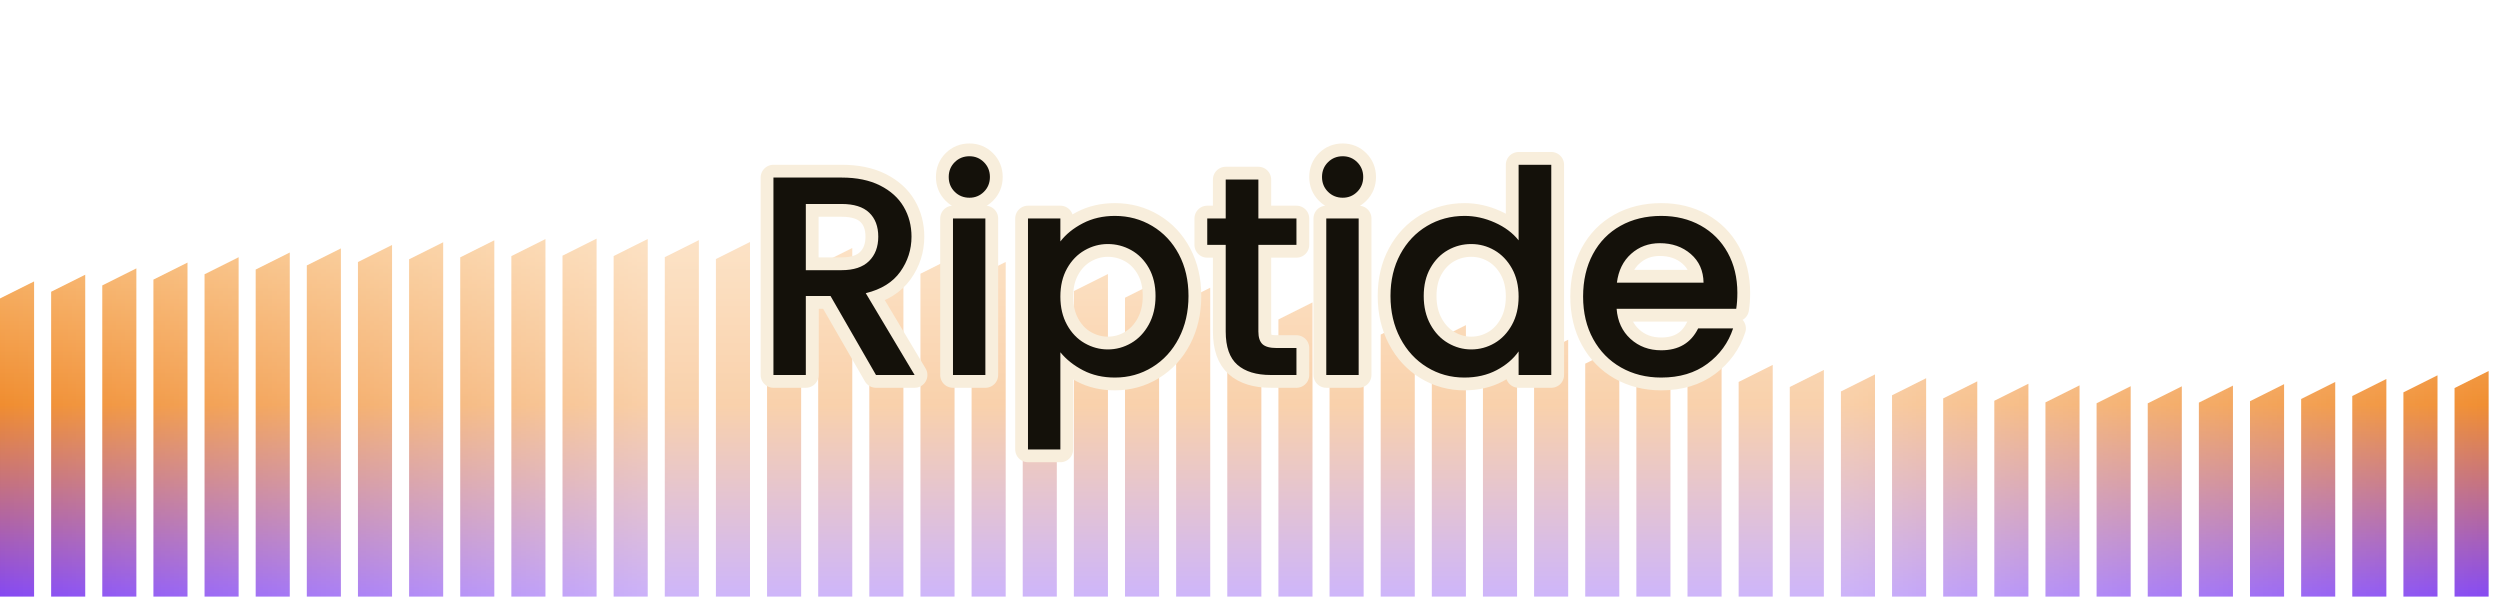
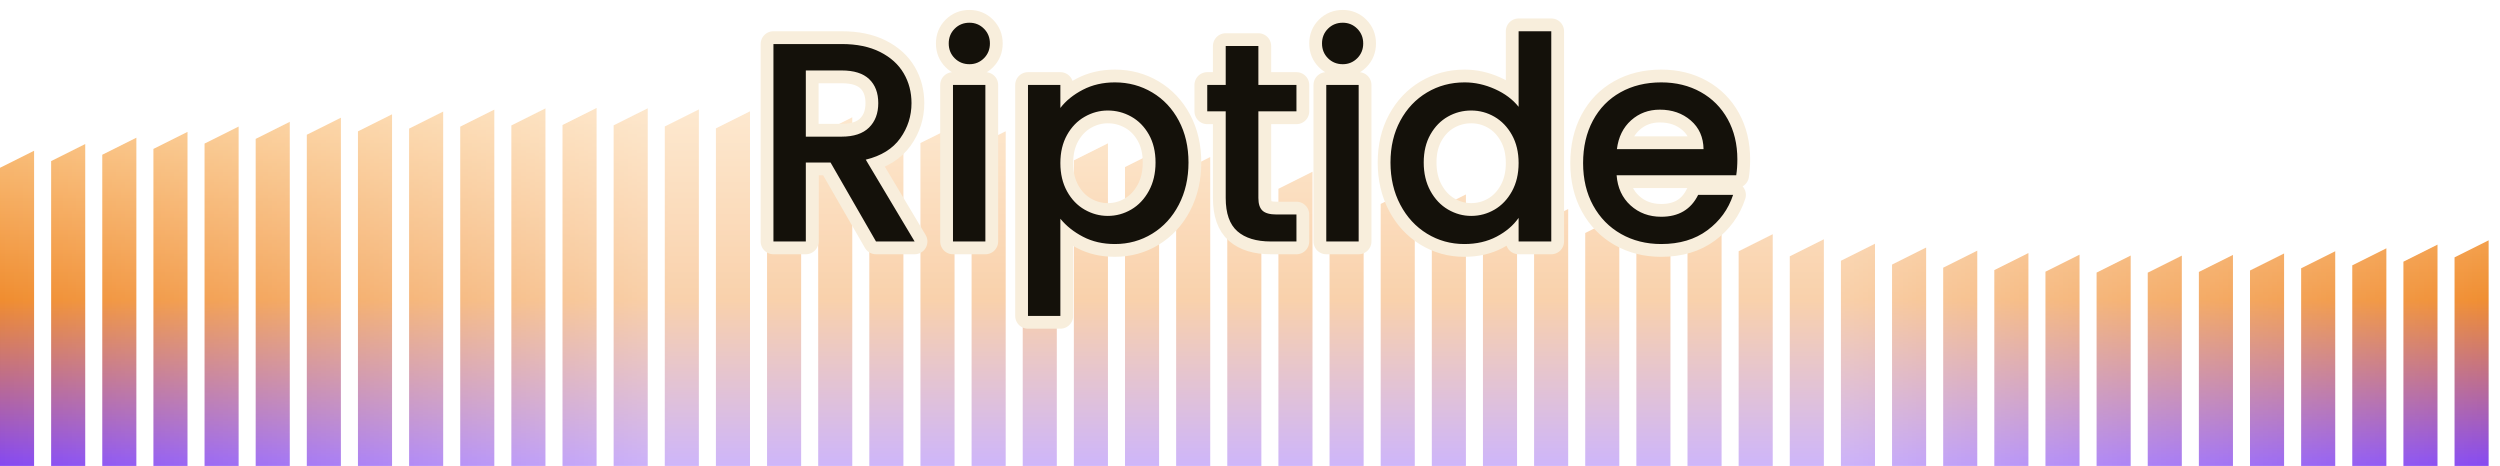
- <svg xmlns="http://www.w3.org/2000/svg" width="880" height="210" viewBox="0 0 880 210" role="img" aria-label="Riptide">
+ <svg xmlns="http://www.w3.org/2000/svg" width="880" height="164" viewBox="0 0 880 164" role="img" aria-label="Riptide">
  <defs>
-     <linearGradient id="g" gradientUnits="userSpaceOnUse" x1="0" y1="60" x2="0" y2="210">
+     <linearGradient id="g" gradientUnits="userSpaceOnUse" x1="0" y1="34" x2="0" y2="164">
      <stop offset="0" stop-color="#FBCB8E" />
      <stop offset=".55" stop-color="#F08C2E" />
      <stop offset="1" stop-color="#8447F2" />
    </linearGradient>
    <linearGradient id="gb" x1="0" y1="0" x2="0" y2="1">
      <stop offset="0" stop-color="#FBCB8E" />
      <stop offset=".52" stop-color="#F08C2E" />
      <stop offset="1" stop-color="#8447F2" />
    </linearGradient>
    <linearGradient id="ig" gradientUnits="userSpaceOnUse" x1="0" y1="6" x2="0" y2="58">
      <stop offset="0" stop-color="#FBCB8E" />
      <stop offset=".52" stop-color="#F08C2E" />
      <stop offset="1" stop-color="#8447F2" />
    </linearGradient>
  </defs>
  <style>.t{fill:#14110A;stroke:#F8EEDC;paint-order:stroke;stroke-linejoin:round}@media (prefers-color-scheme:dark){.t{fill:#F8EEDC;stroke:#14110A}}</style>
  <linearGradient id="fade" x1="0" x2="1">
    <stop offset="0" stop-color="#fff" />
    <stop offset="0.27" stop-color="#fff" stop-opacity=".4" />
    <stop offset="0.73" stop-color="#fff" stop-opacity=".4" />
    <stop offset="1" stop-color="#fff" />
  </linearGradient>
  <mask id="m">
-     <rect width="880" height="210" fill="url(#fade)" />
+     <rect width="880" height="164" fill="url(#fade)" />
  </mask>
  <g mask="url(#m)">
    <g>
      <animateTransform attributeName="transform" type="translate" values="0 0;0 52;0 0" keyTimes="0;.5;1" calcMode="spline" keySplines=".42 0 .58 1;.42 0 .58 1" dur="5.2s" begin="-5.2s" repeatCount="indefinite" />
-       <path fill="url(#g)" d="M0 105.06L12 99.06V290H0Z">
+       <path fill="url(#g)" d="M0 59.06L12 53.06V244H0Z">
        <animateTransform attributeName="transform" type="translate" values="0 0;0 24;0 0" keyTimes="0;.5;1" calcMode="spline" keySplines=".42 0 .58 1;.42 0 .58 1" dur="2.9s" begin="-1.89s" repeatCount="indefinite" />
      </path>
    </g>
    <g>
      <animateTransform attributeName="transform" type="translate" values="0 0;0 52;0 0" keyTimes="0;.5;1" calcMode="spline" keySplines=".42 0 .58 1;.42 0 .58 1" dur="5.2s" begin="-5.06s" repeatCount="indefinite" />
-       <path fill="url(#g)" d="M18 102.7L30 96.7V290H18Z">
+       <path fill="url(#g)" d="M18 56.7L30 50.7V244H18Z">
        <animateTransform attributeName="transform" type="translate" values="0 0;0 24;0 0" keyTimes="0;.5;1" calcMode="spline" keySplines=".42 0 .58 1;.42 0 .58 1" dur="2.9s" begin="-1.7s" repeatCount="indefinite" />
      </path>
    </g>
    <g>
      <animateTransform attributeName="transform" type="translate" values="0 0;0 52;0 0" keyTimes="0;.5;1" calcMode="spline" keySplines=".42 0 .58 1;.42 0 .58 1" dur="5.2s" begin="-4.92s" repeatCount="indefinite" />
-       <path fill="url(#g)" d="M36 100.47L48 94.47V290H36Z">
+       <path fill="url(#g)" d="M36 54.47L48 48.47V244H36Z">
        <animateTransform attributeName="transform" type="translate" values="0 0;0 24;0 0" keyTimes="0;.5;1" calcMode="spline" keySplines=".42 0 .58 1;.42 0 .58 1" dur="2.9s" begin="-1.52s" repeatCount="indefinite" />
      </path>
    </g>
    <g>
      <animateTransform attributeName="transform" type="translate" values="0 0;0 52;0 0" keyTimes="0;.5;1" calcMode="spline" keySplines=".42 0 .58 1;.42 0 .58 1" dur="5.2s" begin="-4.79s" repeatCount="indefinite" />
-       <path fill="url(#g)" d="M54 98.42L66 92.42V290H54Z">
+       <path fill="url(#g)" d="M54 52.42L66 46.42V244H54Z">
        <animateTransform attributeName="transform" type="translate" values="0 0;0 24;0 0" keyTimes="0;.5;1" calcMode="spline" keySplines=".42 0 .58 1;.42 0 .58 1" dur="2.9s" begin="-1.33s" repeatCount="indefinite" />
      </path>
    </g>
    <g>
      <animateTransform attributeName="transform" type="translate" values="0 0;0 52;0 0" keyTimes="0;.5;1" calcMode="spline" keySplines=".42 0 .58 1;.42 0 .58 1" dur="5.2s" begin="-4.65s" repeatCount="indefinite" />
-       <path fill="url(#g)" d="M72 96.54L84 90.54V290H72Z">
+       <path fill="url(#g)" d="M72 50.54L84 44.54V244H72Z">
        <animateTransform attributeName="transform" type="translate" values="0 0;0 24;0 0" keyTimes="0;.5;1" calcMode="spline" keySplines=".42 0 .58 1;.42 0 .58 1" dur="2.9s" begin="-1.15s" repeatCount="indefinite" />
      </path>
    </g>
    <g>
      <animateTransform attributeName="transform" type="translate" values="0 0;0 52;0 0" keyTimes="0;.5;1" calcMode="spline" keySplines=".42 0 .58 1;.42 0 .58 1" dur="5.2s" begin="-4.51s" repeatCount="indefinite" />
-       <path fill="url(#g)" d="M90 94.88L102 88.88V290H90Z">
+       <path fill="url(#g)" d="M90 48.88L102 42.88V244H90Z">
        <animateTransform attributeName="transform" type="translate" values="0 0;0 24;0 0" keyTimes="0;.5;1" calcMode="spline" keySplines=".42 0 .58 1;.42 0 .58 1" dur="2.9s" begin="-0.97s" repeatCount="indefinite" />
      </path>
    </g>
    <g>
      <animateTransform attributeName="transform" type="translate" values="0 0;0 52;0 0" keyTimes="0;.5;1" calcMode="spline" keySplines=".42 0 .58 1;.42 0 .58 1" dur="5.2s" begin="-4.37s" repeatCount="indefinite" />
-       <path fill="url(#g)" d="M108 93.43L120 87.43V290H108Z">
+       <path fill="url(#g)" d="M108 47.43L120 41.43V244H108Z">
        <animateTransform attributeName="transform" type="translate" values="0 0;0 24;0 0" keyTimes="0;.5;1" calcMode="spline" keySplines=".42 0 .58 1;.42 0 .58 1" dur="2.9s" begin="-0.78s" repeatCount="indefinite" />
      </path>
    </g>
    <g>
      <animateTransform attributeName="transform" type="translate" values="0 0;0 52;0 0" keyTimes="0;.5;1" calcMode="spline" keySplines=".42 0 .58 1;.42 0 .58 1" dur="5.2s" begin="-4.23s" repeatCount="indefinite" />
-       <path fill="url(#g)" d="M126 92.23L138 86.23V290H126Z">
+       <path fill="url(#g)" d="M126 46.23L138 40.23V244H126Z">
        <animateTransform attributeName="transform" type="translate" values="0 0;0 24;0 0" keyTimes="0;.5;1" calcMode="spline" keySplines=".42 0 .58 1;.42 0 .58 1" dur="2.9s" begin="-0.6s" repeatCount="indefinite" />
      </path>
    </g>
    <g>
      <animateTransform attributeName="transform" type="translate" values="0 0;0 52;0 0" keyTimes="0;.5;1" calcMode="spline" keySplines=".42 0 .58 1;.42 0 .58 1" dur="5.2s" begin="-4.09s" repeatCount="indefinite" />
-       <path fill="url(#g)" d="M144 91.27L156 85.27V290H144Z">
+       <path fill="url(#g)" d="M144 45.27L156 39.27V244H144Z">
        <animateTransform attributeName="transform" type="translate" values="0 0;0 24;0 0" keyTimes="0;.5;1" calcMode="spline" keySplines=".42 0 .58 1;.42 0 .58 1" dur="2.9s" begin="-0.41s" repeatCount="indefinite" />
      </path>
    </g>
    <g>
      <animateTransform attributeName="transform" type="translate" values="0 0;0 52;0 0" keyTimes="0;.5;1" calcMode="spline" keySplines=".42 0 .58 1;.42 0 .58 1" dur="5.2s" begin="-3.96s" repeatCount="indefinite" />
-       <path fill="url(#g)" d="M162 90.58L174 84.58V290H162Z">
+       <path fill="url(#g)" d="M162 44.58L174 38.58V244H162Z">
        <animateTransform attributeName="transform" type="translate" values="0 0;0 24;0 0" keyTimes="0;.5;1" calcMode="spline" keySplines=".42 0 .58 1;.42 0 .58 1" dur="2.9s" begin="-0.23s" repeatCount="indefinite" />
      </path>
    </g>
    <g>
      <animateTransform attributeName="transform" type="translate" values="0 0;0 52;0 0" keyTimes="0;.5;1" calcMode="spline" keySplines=".42 0 .58 1;.42 0 .58 1" dur="5.2s" begin="-3.82s" repeatCount="indefinite" />
-       <path fill="url(#g)" d="M180 90.15L192 84.15V290H180Z">
+       <path fill="url(#g)" d="M180 44.15L192 38.15V244H180Z">
        <animateTransform attributeName="transform" type="translate" values="0 0;0 24;0 0" keyTimes="0;.5;1" calcMode="spline" keySplines=".42 0 .58 1;.42 0 .58 1" dur="2.9s" begin="-0.05s" repeatCount="indefinite" />
      </path>
    </g>
    <g>
      <animateTransform attributeName="transform" type="translate" values="0 0;0 52;0 0" keyTimes="0;.5;1" calcMode="spline" keySplines=".42 0 .58 1;.42 0 .58 1" dur="5.2s" begin="-3.68s" repeatCount="indefinite" />
-       <path fill="url(#g)" d="M198 90L210 84V290H198Z">
+       <path fill="url(#g)" d="M198 44L210 38V244H198Z">
        <animateTransform attributeName="transform" type="translate" values="0 0;0 24;0 0" keyTimes="0;.5;1" calcMode="spline" keySplines=".42 0 .58 1;.42 0 .58 1" dur="2.9s" begin="-2.76s" repeatCount="indefinite" />
      </path>
    </g>
    <g>
      <animateTransform attributeName="transform" type="translate" values="0 0;0 52;0 0" keyTimes="0;.5;1" calcMode="spline" keySplines=".42 0 .58 1;.42 0 .58 1" dur="5.2s" begin="-3.54s" repeatCount="indefinite" />
-       <path fill="url(#g)" d="M216 90.12L228 84.12V290H216Z">
+       <path fill="url(#g)" d="M216 44.12L228 38.12V244H216Z">
        <animateTransform attributeName="transform" type="translate" values="0 0;0 24;0 0" keyTimes="0;.5;1" calcMode="spline" keySplines=".42 0 .58 1;.42 0 .58 1" dur="2.9s" begin="-2.58s" repeatCount="indefinite" />
      </path>
    </g>
    <g>
      <animateTransform attributeName="transform" type="translate" values="0 0;0 52;0 0" keyTimes="0;.5;1" calcMode="spline" keySplines=".42 0 .58 1;.42 0 .58 1" dur="5.2s" begin="-3.4s" repeatCount="indefinite" />
-       <path fill="url(#g)" d="M234 90.52L246 84.52V290H234Z">
+       <path fill="url(#g)" d="M234 44.52L246 38.52V244H234Z">
        <animateTransform attributeName="transform" type="translate" values="0 0;0 24;0 0" keyTimes="0;.5;1" calcMode="spline" keySplines=".42 0 .58 1;.42 0 .58 1" dur="2.9s" begin="-2.39s" repeatCount="indefinite" />
      </path>
    </g>
    <g>
      <animateTransform attributeName="transform" type="translate" values="0 0;0 52;0 0" keyTimes="0;.5;1" calcMode="spline" keySplines=".42 0 .58 1;.42 0 .58 1" dur="5.2s" begin="-3.26s" repeatCount="indefinite" />
-       <path fill="url(#g)" d="M252 91.18L264 85.18V290H252Z">
+       <path fill="url(#g)" d="M252 45.18L264 39.18V244H252Z">
        <animateTransform attributeName="transform" type="translate" values="0 0;0 24;0 0" keyTimes="0;.5;1" calcMode="spline" keySplines=".42 0 .58 1;.42 0 .58 1" dur="2.9s" begin="-2.21s" repeatCount="indefinite" />
      </path>
    </g>
    <g>
      <animateTransform attributeName="transform" type="translate" values="0 0;0 52;0 0" keyTimes="0;.5;1" calcMode="spline" keySplines=".42 0 .58 1;.42 0 .58 1" dur="5.2s" begin="-3.13s" repeatCount="indefinite" />
-       <path fill="url(#g)" d="M270 92.11L282 86.11V290H270Z">
+       <path fill="url(#g)" d="M270 46.11L282 40.11V244H270Z">
        <animateTransform attributeName="transform" type="translate" values="0 0;0 24;0 0" keyTimes="0;.5;1" calcMode="spline" keySplines=".42 0 .58 1;.42 0 .58 1" dur="2.9s" begin="-2.03s" repeatCount="indefinite" />
      </path>
    </g>
    <g>
      <animateTransform attributeName="transform" type="translate" values="0 0;0 52;0 0" keyTimes="0;.5;1" calcMode="spline" keySplines=".42 0 .58 1;.42 0 .58 1" dur="5.2s" begin="-2.99s" repeatCount="indefinite" />
-       <path fill="url(#g)" d="M288 93.29L300 87.29V290H288Z">
+       <path fill="url(#g)" d="M288 47.29L300 41.29V244H288Z">
        <animateTransform attributeName="transform" type="translate" values="0 0;0 24;0 0" keyTimes="0;.5;1" calcMode="spline" keySplines=".42 0 .58 1;.42 0 .58 1" dur="2.9s" begin="-1.84s" repeatCount="indefinite" />
      </path>
    </g>
    <g>
      <animateTransform attributeName="transform" type="translate" values="0 0;0 52;0 0" keyTimes="0;.5;1" calcMode="spline" keySplines=".42 0 .58 1;.42 0 .58 1" dur="5.2s" begin="-2.85s" repeatCount="indefinite" />
-       <path fill="url(#g)" d="M306 94.71L318 88.71V290H306Z">
+       <path fill="url(#g)" d="M306 48.71L318 42.71V244H306Z">
        <animateTransform attributeName="transform" type="translate" values="0 0;0 24;0 0" keyTimes="0;.5;1" calcMode="spline" keySplines=".42 0 .58 1;.42 0 .58 1" dur="2.9s" begin="-1.66s" repeatCount="indefinite" />
      </path>
    </g>
    <g>
      <animateTransform attributeName="transform" type="translate" values="0 0;0 52;0 0" keyTimes="0;.5;1" calcMode="spline" keySplines=".42 0 .58 1;.42 0 .58 1" dur="5.2s" begin="-2.71s" repeatCount="indefinite" />
-       <path fill="url(#g)" d="M324 96.35L336 90.35V290H324Z">
+       <path fill="url(#g)" d="M324 50.35L336 44.35V244H324Z">
        <animateTransform attributeName="transform" type="translate" values="0 0;0 24;0 0" keyTimes="0;.5;1" calcMode="spline" keySplines=".42 0 .58 1;.42 0 .58 1" dur="2.9s" begin="-1.48s" repeatCount="indefinite" />
      </path>
    </g>
    <g>
      <animateTransform attributeName="transform" type="translate" values="0 0;0 52;0 0" keyTimes="0;.5;1" calcMode="spline" keySplines=".42 0 .58 1;.42 0 .58 1" dur="5.2s" begin="-2.57s" repeatCount="indefinite" />
-       <path fill="url(#g)" d="M342 98.2L354 92.2V290H342Z">
+       <path fill="url(#g)" d="M342 52.2L354 46.2V244H342Z">
        <animateTransform attributeName="transform" type="translate" values="0 0;0 24;0 0" keyTimes="0;.5;1" calcMode="spline" keySplines=".42 0 .58 1;.42 0 .58 1" dur="2.9s" begin="-1.29s" repeatCount="indefinite" />
      </path>
    </g>
    <g>
      <animateTransform attributeName="transform" type="translate" values="0 0;0 52;0 0" keyTimes="0;.5;1" calcMode="spline" keySplines=".42 0 .58 1;.42 0 .58 1" dur="5.2s" begin="-2.43s" repeatCount="indefinite" />
-       <path fill="url(#g)" d="M360 100.24L372 94.24V290H360Z">
+       <path fill="url(#g)" d="M360 54.24L372 48.24V244H360Z">
        <animateTransform attributeName="transform" type="translate" values="0 0;0 24;0 0" keyTimes="0;.5;1" calcMode="spline" keySplines=".42 0 .58 1;.42 0 .58 1" dur="2.9s" begin="-1.11s" repeatCount="indefinite" />
      </path>
    </g>
    <g>
      <animateTransform attributeName="transform" type="translate" values="0 0;0 52;0 0" keyTimes="0;.5;1" calcMode="spline" keySplines=".42 0 .58 1;.42 0 .58 1" dur="5.2s" begin="-2.3s" repeatCount="indefinite" />
-       <path fill="url(#g)" d="M378 102.45L390 96.45V290H378Z">
+       <path fill="url(#g)" d="M378 56.45L390 50.45V244H378Z">
        <animateTransform attributeName="transform" type="translate" values="0 0;0 24;0 0" keyTimes="0;.5;1" calcMode="spline" keySplines=".42 0 .58 1;.42 0 .58 1" dur="2.9s" begin="-0.92s" repeatCount="indefinite" />
      </path>
    </g>
    <g>
      <animateTransform attributeName="transform" type="translate" values="0 0;0 52;0 0" keyTimes="0;.5;1" calcMode="spline" keySplines=".42 0 .58 1;.42 0 .58 1" dur="5.2s" begin="-2.16s" repeatCount="indefinite" />
-       <path fill="url(#g)" d="M396 104.8L408 98.8V290H396Z">
+       <path fill="url(#g)" d="M396 58.8L408 52.8V244H396Z">
        <animateTransform attributeName="transform" type="translate" values="0 0;0 24;0 0" keyTimes="0;.5;1" calcMode="spline" keySplines=".42 0 .58 1;.42 0 .58 1" dur="2.9s" begin="-0.74s" repeatCount="indefinite" />
      </path>
    </g>
    <g>
      <animateTransform attributeName="transform" type="translate" values="0 0;0 52;0 0" keyTimes="0;.5;1" calcMode="spline" keySplines=".42 0 .58 1;.42 0 .58 1" dur="5.2s" begin="-2.02s" repeatCount="indefinite" />
-       <path fill="url(#g)" d="M414 107.27L426 101.27V290H414Z">
+       <path fill="url(#g)" d="M414 61.27L426 55.27V244H414Z">
        <animateTransform attributeName="transform" type="translate" values="0 0;0 24;0 0" keyTimes="0;.5;1" calcMode="spline" keySplines=".42 0 .58 1;.42 0 .58 1" dur="2.9s" begin="-0.56s" repeatCount="indefinite" />
      </path>
    </g>
    <g>
      <animateTransform attributeName="transform" type="translate" values="0 0;0 52;0 0" keyTimes="0;.5;1" calcMode="spline" keySplines=".42 0 .58 1;.42 0 .58 1" dur="5.2s" begin="-1.88s" repeatCount="indefinite" />
-       <path fill="url(#g)" d="M432 109.83L444 103.83V290H432Z">
+       <path fill="url(#g)" d="M432 63.83L444 57.83V244H432Z">
        <animateTransform attributeName="transform" type="translate" values="0 0;0 24;0 0" keyTimes="0;.5;1" calcMode="spline" keySplines=".42 0 .58 1;.42 0 .58 1" dur="2.9s" begin="-0.37s" repeatCount="indefinite" />
      </path>
    </g>
    <g>
      <animateTransform attributeName="transform" type="translate" values="0 0;0 52;0 0" keyTimes="0;.5;1" calcMode="spline" keySplines=".42 0 .58 1;.42 0 .58 1" dur="5.2s" begin="-1.74s" repeatCount="indefinite" />
-       <path fill="url(#g)" d="M450 112.45L462 106.45V290H450Z">
+       <path fill="url(#g)" d="M450 66.45L462 60.45V244H450Z">
        <animateTransform attributeName="transform" type="translate" values="0 0;0 24;0 0" keyTimes="0;.5;1" calcMode="spline" keySplines=".42 0 .58 1;.42 0 .58 1" dur="2.9s" begin="-0.19s" repeatCount="indefinite" />
      </path>
    </g>
    <g>
      <animateTransform attributeName="transform" type="translate" values="0 0;0 52;0 0" keyTimes="0;.5;1" calcMode="spline" keySplines=".42 0 .58 1;.42 0 .58 1" dur="5.2s" begin="-1.6s" repeatCount="indefinite" />
-       <path fill="url(#g)" d="M468 115.11L480 109.11V290H468Z">
+       <path fill="url(#g)" d="M468 69.11L480 63.11V244H468Z">
        <animateTransform attributeName="transform" type="translate" values="0 0;0 24;0 0" keyTimes="0;.5;1" calcMode="spline" keySplines=".42 0 .58 1;.42 0 .58 1" dur="2.9s" begin="-0s" repeatCount="indefinite" />
      </path>
    </g>
    <g>
      <animateTransform attributeName="transform" type="translate" values="0 0;0 52;0 0" keyTimes="0;.5;1" calcMode="spline" keySplines=".42 0 .58 1;.42 0 .58 1" dur="5.2s" begin="-1.47s" repeatCount="indefinite" />
-       <path fill="url(#g)" d="M486 117.78L498 111.78V290H486Z">
+       <path fill="url(#g)" d="M486 71.78L498 65.78V244H486Z">
        <animateTransform attributeName="transform" type="translate" values="0 0;0 24;0 0" keyTimes="0;.5;1" calcMode="spline" keySplines=".42 0 .58 1;.42 0 .58 1" dur="2.9s" begin="-2.72s" repeatCount="indefinite" />
      </path>
    </g>
    <g>
      <animateTransform attributeName="transform" type="translate" values="0 0;0 52;0 0" keyTimes="0;.5;1" calcMode="spline" keySplines=".42 0 .58 1;.42 0 .58 1" dur="5.2s" begin="-1.33s" repeatCount="indefinite" />
-       <path fill="url(#g)" d="M504 120.44L516 114.44V290H504Z">
+       <path fill="url(#g)" d="M504 74.44L516 68.44V244H504Z">
        <animateTransform attributeName="transform" type="translate" values="0 0;0 24;0 0" keyTimes="0;.5;1" calcMode="spline" keySplines=".42 0 .58 1;.42 0 .58 1" dur="2.9s" begin="-2.54s" repeatCount="indefinite" />
      </path>
    </g>
    <g>
      <animateTransform attributeName="transform" type="translate" values="0 0;0 52;0 0" keyTimes="0;.5;1" calcMode="spline" keySplines=".42 0 .58 1;.42 0 .58 1" dur="5.2s" begin="-1.19s" repeatCount="indefinite" />
-       <path fill="url(#g)" d="M522 123.04L534 117.04V290H522Z">
+       <path fill="url(#g)" d="M522 77.04L534 71.04V244H522Z">
        <animateTransform attributeName="transform" type="translate" values="0 0;0 24;0 0" keyTimes="0;.5;1" calcMode="spline" keySplines=".42 0 .58 1;.42 0 .58 1" dur="2.9s" begin="-2.35s" repeatCount="indefinite" />
      </path>
    </g>
    <g>
      <animateTransform attributeName="transform" type="translate" values="0 0;0 52;0 0" keyTimes="0;.5;1" calcMode="spline" keySplines=".42 0 .58 1;.42 0 .58 1" dur="5.2s" begin="-1.05s" repeatCount="indefinite" />
-       <path fill="url(#g)" d="M540 125.58L552 119.58V290H540Z">
+       <path fill="url(#g)" d="M540 79.58L552 73.58V244H540Z">
        <animateTransform attributeName="transform" type="translate" values="0 0;0 24;0 0" keyTimes="0;.5;1" calcMode="spline" keySplines=".42 0 .58 1;.42 0 .58 1" dur="2.9s" begin="-2.17s" repeatCount="indefinite" />
      </path>
    </g>
    <g>
      <animateTransform attributeName="transform" type="translate" values="0 0;0 52;0 0" keyTimes="0;.5;1" calcMode="spline" keySplines=".42 0 .58 1;.42 0 .58 1" dur="5.2s" begin="-0.91s" repeatCount="indefinite" />
-       <path fill="url(#g)" d="M558 128.01L570 122.01V290H558Z">
+       <path fill="url(#g)" d="M558 82.01L570 76.01V244H558Z">
        <animateTransform attributeName="transform" type="translate" values="0 0;0 24;0 0" keyTimes="0;.5;1" calcMode="spline" keySplines=".42 0 .58 1;.42 0 .58 1" dur="2.9s" begin="-1.98s" repeatCount="indefinite" />
      </path>
    </g>
    <g>
      <animateTransform attributeName="transform" type="translate" values="0 0;0 52;0 0" keyTimes="0;.5;1" calcMode="spline" keySplines=".42 0 .58 1;.42 0 .58 1" dur="5.2s" begin="-0.78s" repeatCount="indefinite" />
-       <path fill="url(#g)" d="M576 130.31L588 124.31V290H576Z">
+       <path fill="url(#g)" d="M576 84.31L588 78.31V244H576Z">
        <animateTransform attributeName="transform" type="translate" values="0 0;0 24;0 0" keyTimes="0;.5;1" calcMode="spline" keySplines=".42 0 .58 1;.42 0 .58 1" dur="2.9s" begin="-1.8s" repeatCount="indefinite" />
      </path>
    </g>
    <g>
      <animateTransform attributeName="transform" type="translate" values="0 0;0 52;0 0" keyTimes="0;.5;1" calcMode="spline" keySplines=".42 0 .58 1;.42 0 .58 1" dur="5.2s" begin="-0.64s" repeatCount="indefinite" />
-       <path fill="url(#g)" d="M594 132.46L606 126.46V290H594Z">
+       <path fill="url(#g)" d="M594 86.46L606 80.46V244H594Z">
        <animateTransform attributeName="transform" type="translate" values="0 0;0 24;0 0" keyTimes="0;.5;1" calcMode="spline" keySplines=".42 0 .58 1;.42 0 .58 1" dur="2.9s" begin="-1.62s" repeatCount="indefinite" />
      </path>
    </g>
    <g>
      <animateTransform attributeName="transform" type="translate" values="0 0;0 52;0 0" keyTimes="0;.5;1" calcMode="spline" keySplines=".42 0 .58 1;.42 0 .58 1" dur="5.2s" begin="-0.5s" repeatCount="indefinite" />
-       <path fill="url(#g)" d="M612 134.44L624 128.44V290H612Z">
+       <path fill="url(#g)" d="M612 88.44L624 82.44V244H612Z">
        <animateTransform attributeName="transform" type="translate" values="0 0;0 24;0 0" keyTimes="0;.5;1" calcMode="spline" keySplines=".42 0 .58 1;.42 0 .58 1" dur="2.9s" begin="-1.43s" repeatCount="indefinite" />
      </path>
    </g>
    <g>
      <animateTransform attributeName="transform" type="translate" values="0 0;0 52;0 0" keyTimes="0;.5;1" calcMode="spline" keySplines=".42 0 .58 1;.42 0 .58 1" dur="5.2s" begin="-0.36s" repeatCount="indefinite" />
-       <path fill="url(#g)" d="M630 136.22L642 130.22V290H630Z">
+       <path fill="url(#g)" d="M630 90.22L642 84.22V244H630Z">
        <animateTransform attributeName="transform" type="translate" values="0 0;0 24;0 0" keyTimes="0;.5;1" calcMode="spline" keySplines=".42 0 .58 1;.42 0 .58 1" dur="2.9s" begin="-1.25s" repeatCount="indefinite" />
      </path>
    </g>
    <g>
      <animateTransform attributeName="transform" type="translate" values="0 0;0 52;0 0" keyTimes="0;.5;1" calcMode="spline" keySplines=".42 0 .58 1;.42 0 .58 1" dur="5.2s" begin="-0.22s" repeatCount="indefinite" />
-       <path fill="url(#g)" d="M648 137.79L660 131.79V290H648Z">
+       <path fill="url(#g)" d="M648 91.79L660 85.79V244H648Z">
        <animateTransform attributeName="transform" type="translate" values="0 0;0 24;0 0" keyTimes="0;.5;1" calcMode="spline" keySplines=".42 0 .58 1;.42 0 .58 1" dur="2.9s" begin="-1.07s" repeatCount="indefinite" />
      </path>
    </g>
    <g>
      <animateTransform attributeName="transform" type="translate" values="0 0;0 52;0 0" keyTimes="0;.5;1" calcMode="spline" keySplines=".42 0 .58 1;.42 0 .58 1" dur="5.2s" begin="-0.08s" repeatCount="indefinite" />
-       <path fill="url(#g)" d="M666 139.13L678 133.13V290H666Z">
+       <path fill="url(#g)" d="M666 93.13L678 87.13V244H666Z">
        <animateTransform attributeName="transform" type="translate" values="0 0;0 24;0 0" keyTimes="0;.5;1" calcMode="spline" keySplines=".42 0 .58 1;.42 0 .58 1" dur="2.9s" begin="-0.88s" repeatCount="indefinite" />
      </path>
    </g>
    <g>
      <animateTransform attributeName="transform" type="translate" values="0 0;0 52;0 0" keyTimes="0;.5;1" calcMode="spline" keySplines=".42 0 .58 1;.42 0 .58 1" dur="5.2s" begin="-5.15s" repeatCount="indefinite" />
-       <path fill="url(#g)" d="M684 140.23L696 134.23V290H684Z">
+       <path fill="url(#g)" d="M684 94.23L696 88.23V244H684Z">
        <animateTransform attributeName="transform" type="translate" values="0 0;0 24;0 0" keyTimes="0;.5;1" calcMode="spline" keySplines=".42 0 .58 1;.42 0 .58 1" dur="2.9s" begin="-0.7s" repeatCount="indefinite" />
      </path>
    </g>
    <g>
      <animateTransform attributeName="transform" type="translate" values="0 0;0 52;0 0" keyTimes="0;.5;1" calcMode="spline" keySplines=".42 0 .58 1;.42 0 .58 1" dur="5.2s" begin="-5.01s" repeatCount="indefinite" />
-       <path fill="url(#g)" d="M702 141.07L714 135.07V290H702Z">
+       <path fill="url(#g)" d="M702 95.07L714 89.07V244H702Z">
        <animateTransform attributeName="transform" type="translate" values="0 0;0 24;0 0" keyTimes="0;.5;1" calcMode="spline" keySplines=".42 0 .58 1;.42 0 .58 1" dur="2.9s" begin="-0.51s" repeatCount="indefinite" />
      </path>
    </g>
    <g>
      <animateTransform attributeName="transform" type="translate" values="0 0;0 52;0 0" keyTimes="0;.5;1" calcMode="spline" keySplines=".42 0 .58 1;.42 0 .58 1" dur="5.2s" begin="-4.87s" repeatCount="indefinite" />
-       <path fill="url(#g)" d="M720 141.64L732 135.64V290H720Z">
+       <path fill="url(#g)" d="M720 95.64L732 89.64V244H720Z">
        <animateTransform attributeName="transform" type="translate" values="0 0;0 24;0 0" keyTimes="0;.5;1" calcMode="spline" keySplines=".42 0 .58 1;.42 0 .58 1" dur="2.9s" begin="-0.33s" repeatCount="indefinite" />
      </path>
    </g>
    <g>
      <animateTransform attributeName="transform" type="translate" values="0 0;0 52;0 0" keyTimes="0;.5;1" calcMode="spline" keySplines=".42 0 .58 1;.42 0 .58 1" dur="5.2s" begin="-4.73s" repeatCount="indefinite" />
-       <path fill="url(#g)" d="M738 141.95L750 135.95V290H738Z">
+       <path fill="url(#g)" d="M738 95.95L750 89.95V244H738Z">
        <animateTransform attributeName="transform" type="translate" values="0 0;0 24;0 0" keyTimes="0;.5;1" calcMode="spline" keySplines=".42 0 .58 1;.42 0 .58 1" dur="2.9s" begin="-0.15s" repeatCount="indefinite" />
      </path>
    </g>
    <g>
      <animateTransform attributeName="transform" type="translate" values="0 0;0 52;0 0" keyTimes="0;.5;1" calcMode="spline" keySplines=".42 0 .58 1;.42 0 .58 1" dur="5.2s" begin="-4.59s" repeatCount="indefinite" />
-       <path fill="url(#g)" d="M756 141.98L768 135.98V290H756Z">
+       <path fill="url(#g)" d="M756 95.98L768 89.98V244H756Z">
        <animateTransform attributeName="transform" type="translate" values="0 0;0 24;0 0" keyTimes="0;.5;1" calcMode="spline" keySplines=".42 0 .58 1;.42 0 .58 1" dur="2.9s" begin="-2.86s" repeatCount="indefinite" />
      </path>
    </g>
    <g>
      <animateTransform attributeName="transform" type="translate" values="0 0;0 52;0 0" keyTimes="0;.5;1" calcMode="spline" keySplines=".42 0 .58 1;.42 0 .58 1" dur="5.2s" begin="-4.45s" repeatCount="indefinite" />
-       <path fill="url(#g)" d="M774 141.73L786 135.73V290H774Z">
+       <path fill="url(#g)" d="M774 95.73L786 89.73V244H774Z">
        <animateTransform attributeName="transform" type="translate" values="0 0;0 24;0 0" keyTimes="0;.5;1" calcMode="spline" keySplines=".42 0 .58 1;.42 0 .58 1" dur="2.9s" begin="-2.68s" repeatCount="indefinite" />
      </path>
    </g>
    <g>
      <animateTransform attributeName="transform" type="translate" values="0 0;0 52;0 0" keyTimes="0;.5;1" calcMode="spline" keySplines=".42 0 .58 1;.42 0 .58 1" dur="5.2s" begin="-4.32s" repeatCount="indefinite" />
-       <path fill="url(#g)" d="M792 141.22L804 135.22V290H792Z">
+       <path fill="url(#g)" d="M792 95.22L804 89.22V244H792Z">
        <animateTransform attributeName="transform" type="translate" values="0 0;0 24;0 0" keyTimes="0;.5;1" calcMode="spline" keySplines=".42 0 .58 1;.42 0 .58 1" dur="2.9s" begin="-2.49s" repeatCount="indefinite" />
      </path>
    </g>
    <g>
      <animateTransform attributeName="transform" type="translate" values="0 0;0 52;0 0" keyTimes="0;.5;1" calcMode="spline" keySplines=".42 0 .58 1;.42 0 .58 1" dur="5.2s" begin="-4.18s" repeatCount="indefinite" />
-       <path fill="url(#g)" d="M810 140.44L822 134.44V290H810Z">
+       <path fill="url(#g)" d="M810 94.44L822 88.44V244H810Z">
        <animateTransform attributeName="transform" type="translate" values="0 0;0 24;0 0" keyTimes="0;.5;1" calcMode="spline" keySplines=".42 0 .58 1;.42 0 .58 1" dur="2.9s" begin="-2.31s" repeatCount="indefinite" />
      </path>
    </g>
    <g>
      <animateTransform attributeName="transform" type="translate" values="0 0;0 52;0 0" keyTimes="0;.5;1" calcMode="spline" keySplines=".42 0 .58 1;.42 0 .58 1" dur="5.2s" begin="-4.04s" repeatCount="indefinite" />
-       <path fill="url(#g)" d="M828 139.4L840 133.4V290H828Z">
+       <path fill="url(#g)" d="M828 93.4L840 87.4V244H828Z">
        <animateTransform attributeName="transform" type="translate" values="0 0;0 24;0 0" keyTimes="0;.5;1" calcMode="spline" keySplines=".42 0 .58 1;.42 0 .58 1" dur="2.9s" begin="-2.13s" repeatCount="indefinite" />
      </path>
    </g>
    <g>
      <animateTransform attributeName="transform" type="translate" values="0 0;0 52;0 0" keyTimes="0;.5;1" calcMode="spline" keySplines=".42 0 .58 1;.42 0 .58 1" dur="5.2s" begin="-3.9s" repeatCount="indefinite" />
-       <path fill="url(#g)" d="M846 138.11L858 132.11V290H846Z">
+       <path fill="url(#g)" d="M846 92.11L858 86.11V244H846Z">
        <animateTransform attributeName="transform" type="translate" values="0 0;0 24;0 0" keyTimes="0;.5;1" calcMode="spline" keySplines=".42 0 .58 1;.42 0 .58 1" dur="2.9s" begin="-1.94s" repeatCount="indefinite" />
      </path>
    </g>
    <g>
      <animateTransform attributeName="transform" type="translate" values="0 0;0 52;0 0" keyTimes="0;.5;1" calcMode="spline" keySplines=".42 0 .58 1;.42 0 .58 1" dur="5.2s" begin="-3.76s" repeatCount="indefinite" />
-       <path fill="url(#g)" d="M864 136.59L876 130.59V290H864Z">
+       <path fill="url(#g)" d="M864 90.59L876 84.59V244H864Z">
        <animateTransform attributeName="transform" type="translate" values="0 0;0 24;0 0" keyTimes="0;.5;1" calcMode="spline" keySplines=".42 0 .58 1;.42 0 .58 1" dur="2.9s" begin="-1.76s" repeatCount="indefinite" />
      </path>
    </g>
  </g>
-   <path class="t" stroke-width="9" d="M321.95 132L308.35 132L292.35 104.20L283.65 104.20L283.65 132L272.25 132L272.25 62.50L296.25 62.50Q304.25 62.50 309.80 65.30Q315.35 68.10 318.10 72.80Q320.85 77.50 320.85 83.30L320.85 83.30Q320.85 90.10 316.90 95.65Q312.95 101.20 304.75 103.20L304.75 103.20L321.95 132ZM283.65 71.80L283.65 95.10L296.25 95.10Q302.65 95.10 305.90 91.90Q309.15 88.70 309.15 83.30L309.15 83.30Q309.15 77.90 305.95 74.85Q302.75 71.80 296.25 71.80L296.25 71.80L283.65 71.80ZM341.25 69.60Q338.15 69.60 336.05 67.50Q333.95 65.40 333.95 62.30L333.95 62.30Q333.95 59.20 336.05 57.10Q338.15 55 341.25 55L341.25 55Q344.25 55 346.35 57.10Q348.45 59.20 348.45 62.30L348.45 62.30Q348.45 65.40 346.35 67.50Q344.25 69.60 341.25 69.60L341.25 69.60ZM335.45 76.90L346.85 76.90L346.85 132L335.45 132L335.45 76.90ZM373.25 85Q376.15 81.20 381.15 78.60Q386.15 76 392.45 76L392.45 76Q399.65 76 405.60 79.55Q411.55 83.10 414.95 89.50Q418.35 95.90 418.35 104.20L418.35 104.20Q418.35 112.50 414.95 119.05Q411.55 125.60 405.60 129.25Q399.65 132.90 392.45 132.90L392.45 132.90Q386.15 132.90 381.25 130.35Q376.35 127.80 373.25 124L373.25 124L373.25 158.20L361.85 158.20L361.85 76.90L373.25 76.90L373.25 85ZM406.75 104.20Q406.75 98.50 404.40 94.35Q402.05 90.20 398.20 88.05Q394.35 85.90 389.95 85.90L389.95 85.90Q385.65 85.90 381.80 88.10Q377.95 90.30 375.60 94.50Q373.25 98.70 373.25 104.40L373.25 104.40Q373.25 110.10 375.60 114.35Q377.95 118.60 381.80 120.80Q385.65 123 389.95 123L389.95 123Q394.35 123 398.20 120.75Q402.05 118.50 404.40 114.20Q406.75 109.90 406.75 104.20L406.75 104.20ZM456.35 86.20L442.95 86.20L442.95 116.70Q442.95 119.80 444.40 121.15Q445.85 122.50 449.35 122.50L449.35 122.50L456.35 122.50L456.35 132L447.35 132Q439.65 132 435.55 128.40Q431.45 124.80 431.45 116.70L431.45 116.70L431.45 86.20L424.95 86.20L424.95 76.90L431.45 76.90L431.45 63.20L442.95 63.20L442.95 76.90L456.35 76.90L456.35 86.20ZM472.65 69.60Q469.55 69.60 467.45 67.50Q465.35 65.40 465.35 62.30L465.35 62.30Q465.35 59.20 467.45 57.10Q469.55 55 472.65 55L472.65 55Q475.65 55 477.75 57.10Q479.85 59.20 479.85 62.30L479.85 62.30Q479.85 65.40 477.75 67.50Q475.65 69.60 472.65 69.60L472.65 69.60ZM466.85 76.90L478.25 76.90L478.25 132L466.85 132L466.85 76.90ZM489.45 104.20Q489.45 95.90 492.90 89.50Q496.35 83.10 502.30 79.55Q508.25 76 515.55 76L515.55 76Q520.95 76 526.20 78.35Q531.45 80.70 534.55 84.60L534.55 84.60L534.55 58L546.05 58L546.05 132L534.55 132L534.55 123.70Q531.75 127.70 526.80 130.30Q521.85 132.90 515.45 132.90L515.45 132.90Q508.25 132.90 502.30 129.25Q496.35 125.60 492.90 119.05Q489.45 112.50 489.45 104.20L489.45 104.20ZM534.55 104.40Q534.55 98.70 532.20 94.50Q529.85 90.30 526.05 88.10Q522.25 85.90 517.85 85.90L517.85 85.90Q513.45 85.90 509.65 88.05Q505.85 90.20 503.50 94.35Q501.15 98.50 501.15 104.20L501.15 104.20Q501.15 109.90 503.50 114.20Q505.85 118.50 509.70 120.75Q513.55 123 517.85 123L517.85 123Q522.25 123 526.05 120.80Q529.85 118.60 532.20 114.35Q534.55 110.10 534.55 104.40L534.55 104.40ZM611.55 103.10Q611.55 106.20 611.15 108.70L611.15 108.70L569.05 108.70Q569.55 115.30 573.95 119.30Q578.35 123.30 584.75 123.30L584.75 123.30Q593.95 123.30 597.75 115.60L597.75 115.60L610.05 115.60Q607.55 123.20 601 128.05Q594.45 132.90 584.75 132.90L584.75 132.90Q576.85 132.90 570.60 129.35Q564.35 125.80 560.80 119.35Q557.25 112.90 557.25 104.40L557.25 104.40Q557.25 95.90 560.70 89.45Q564.15 83 570.40 79.50Q576.65 76 584.75 76L584.75 76Q592.55 76 598.65 79.40Q604.75 82.80 608.15 88.95Q611.55 95.10 611.55 103.10L611.55 103.10ZM569.15 99.50L599.65 99.50Q599.55 93.20 595.15 89.40Q590.75 85.60 584.25 85.60L584.25 85.60Q578.35 85.60 574.15 89.35Q569.95 93.10 569.15 99.50L569.15 99.50Z" />
+   <path class="t" stroke-width="9" d="M321.95 85L308.35 85L292.35 57.20L283.65 57.20L283.65 85L272.25 85L272.25 15.50L296.25 15.50Q304.25 15.50 309.80 18.30Q315.35 21.10 318.10 25.80Q320.85 30.50 320.85 36.30L320.85 36.30Q320.85 43.10 316.90 48.65Q312.95 54.20 304.75 56.20L304.75 56.20L321.95 85ZM283.65 24.80L283.65 48.10L296.25 48.10Q302.65 48.10 305.90 44.90Q309.15 41.70 309.15 36.30L309.15 36.30Q309.15 30.90 305.95 27.85Q302.75 24.80 296.25 24.80L296.25 24.80L283.65 24.80ZM341.25 22.60Q338.15 22.60 336.05 20.50Q333.95 18.40 333.95 15.30L333.95 15.30Q333.95 12.20 336.05 10.10Q338.15 8 341.25 8L341.25 8Q344.25 8 346.35 10.10Q348.45 12.20 348.45 15.30L348.45 15.30Q348.45 18.40 346.35 20.50Q344.25 22.60 341.25 22.60L341.25 22.60ZM335.45 29.90L346.85 29.90L346.85 85L335.45 85L335.45 29.90ZM373.25 38Q376.15 34.20 381.15 31.60Q386.15 29 392.45 29L392.45 29Q399.65 29 405.60 32.55Q411.55 36.10 414.95 42.50Q418.35 48.90 418.35 57.20L418.35 57.20Q418.35 65.50 414.95 72.05Q411.55 78.60 405.60 82.25Q399.65 85.90 392.45 85.90L392.45 85.90Q386.15 85.90 381.25 83.35Q376.35 80.80 373.25 77L373.25 77L373.25 111.20L361.85 111.20L361.85 29.90L373.25 29.90L373.25 38ZM406.75 57.20Q406.75 51.50 404.40 47.35Q402.05 43.20 398.20 41.05Q394.35 38.90 389.95 38.90L389.95 38.90Q385.65 38.90 381.80 41.10Q377.95 43.30 375.60 47.50Q373.25 51.70 373.25 57.40L373.25 57.40Q373.25 63.10 375.60 67.35Q377.95 71.60 381.80 73.80Q385.65 76 389.95 76L389.95 76Q394.35 76 398.20 73.75Q402.05 71.50 404.40 67.20Q406.75 62.90 406.75 57.20L406.75 57.20ZM456.35 39.20L442.95 39.20L442.95 69.70Q442.95 72.80 444.40 74.15Q445.85 75.50 449.35 75.50L449.35 75.50L456.35 75.50L456.35 85L447.35 85Q439.65 85 435.55 81.40Q431.45 77.80 431.45 69.70L431.45 69.70L431.45 39.20L424.95 39.20L424.95 29.90L431.45 29.90L431.45 16.20L442.95 16.20L442.95 29.90L456.35 29.90L456.35 39.20ZM472.65 22.60Q469.55 22.60 467.45 20.50Q465.35 18.40 465.35 15.30L465.35 15.30Q465.35 12.20 467.45 10.10Q469.55 8 472.65 8L472.65 8Q475.65 8 477.75 10.10Q479.85 12.20 479.85 15.30L479.85 15.30Q479.85 18.40 477.75 20.50Q475.65 22.60 472.65 22.60L472.65 22.60ZM466.85 29.90L478.25 29.90L478.25 85L466.85 85L466.85 29.90ZM489.45 57.20Q489.45 48.90 492.90 42.50Q496.35 36.10 502.30 32.55Q508.25 29 515.55 29L515.55 29Q520.95 29 526.20 31.35Q531.45 33.70 534.55 37.60L534.55 37.60L534.55 11L546.05 11L546.05 85L534.55 85L534.55 76.70Q531.75 80.70 526.80 83.30Q521.85 85.90 515.45 85.90L515.45 85.90Q508.25 85.90 502.30 82.25Q496.35 78.60 492.90 72.05Q489.45 65.50 489.45 57.20L489.45 57.20ZM534.55 57.40Q534.55 51.70 532.20 47.50Q529.85 43.30 526.05 41.10Q522.25 38.90 517.85 38.90L517.85 38.90Q513.45 38.90 509.65 41.05Q505.85 43.20 503.50 47.35Q501.15 51.50 501.15 57.20L501.15 57.20Q501.15 62.90 503.50 67.20Q505.85 71.50 509.70 73.75Q513.55 76 517.85 76L517.85 76Q522.25 76 526.05 73.80Q529.85 71.60 532.20 67.35Q534.55 63.10 534.55 57.40L534.55 57.40ZM611.55 56.10Q611.55 59.20 611.15 61.70L611.15 61.70L569.05 61.70Q569.55 68.30 573.95 72.30Q578.35 76.30 584.75 76.30L584.75 76.30Q593.95 76.30 597.75 68.60L597.75 68.60L610.05 68.60Q607.55 76.20 601 81.05Q594.45 85.90 584.75 85.90L584.75 85.90Q576.85 85.90 570.60 82.35Q564.35 78.80 560.80 72.35Q557.25 65.90 557.25 57.40L557.25 57.40Q557.25 48.90 560.70 42.45Q564.15 36 570.40 32.50Q576.65 29 584.75 29L584.75 29Q592.55 29 598.65 32.40Q604.75 35.80 608.15 41.95Q611.55 48.10 611.55 56.10L611.55 56.10ZM569.15 52.50L599.65 52.50Q599.55 46.20 595.15 42.40Q590.75 38.60 584.25 38.60L584.25 38.60Q578.35 38.60 574.15 42.35Q569.95 46.10 569.15 52.50L569.15 52.50Z" />
</svg>
